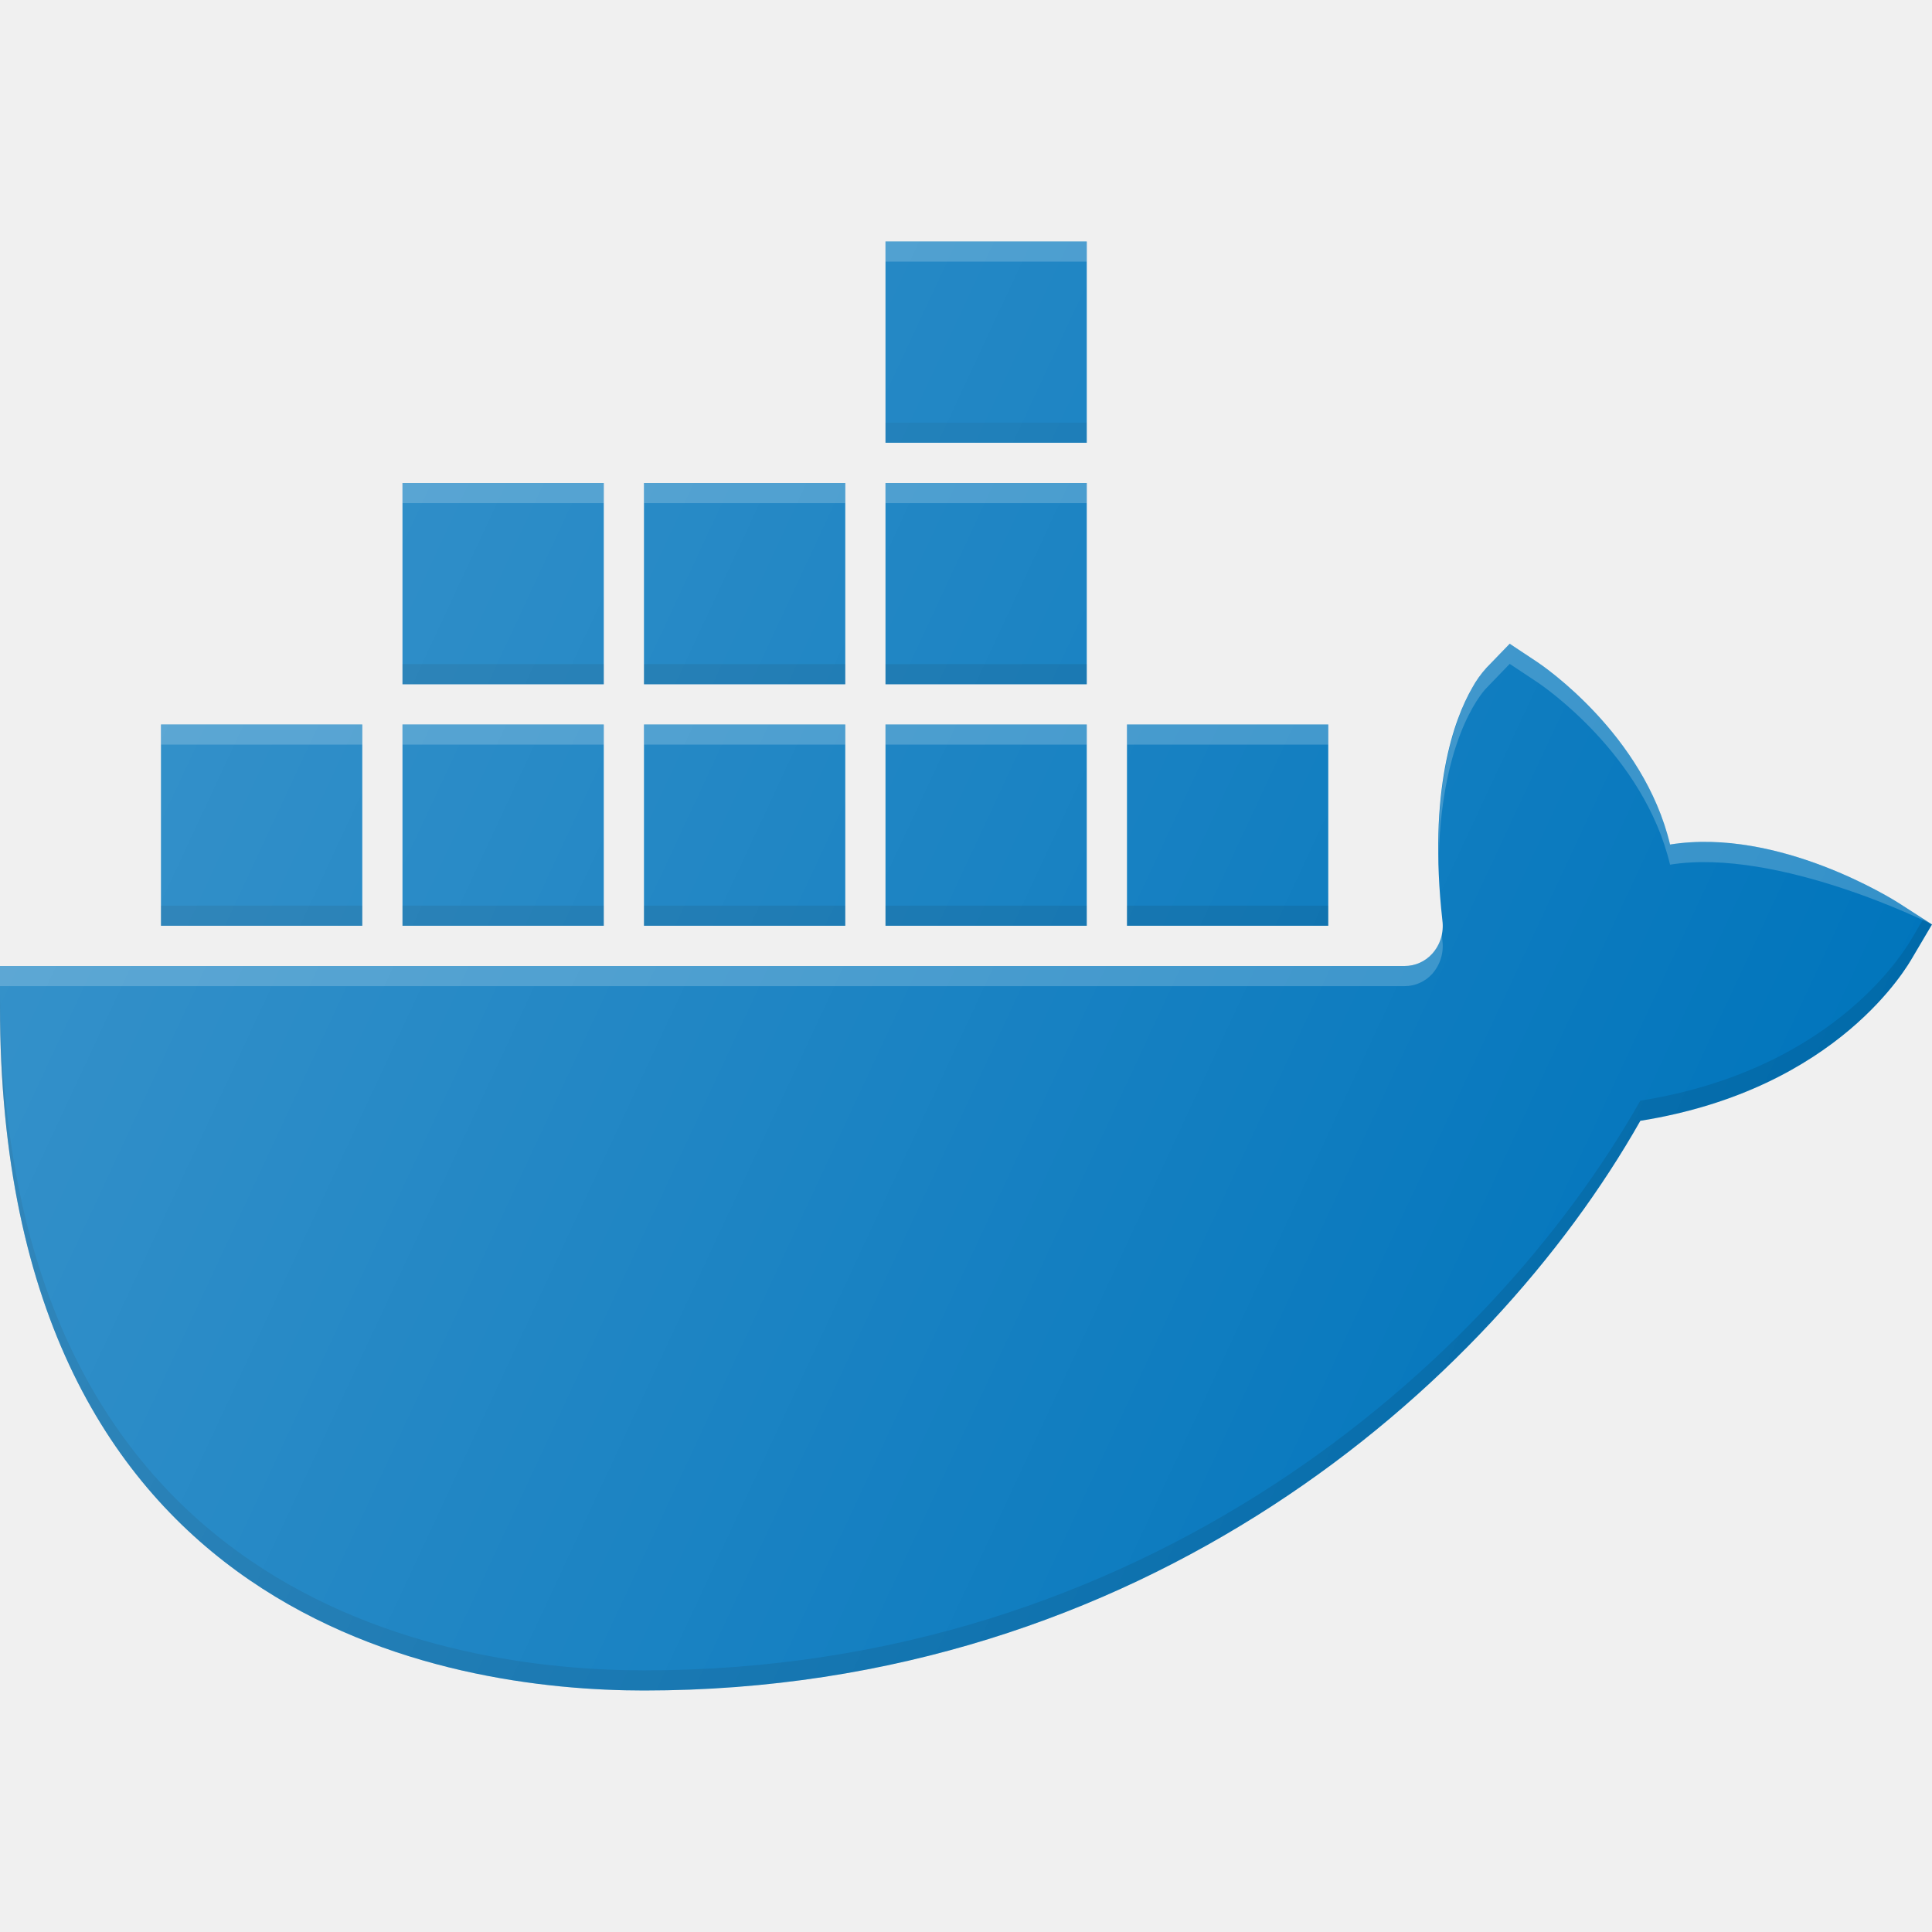
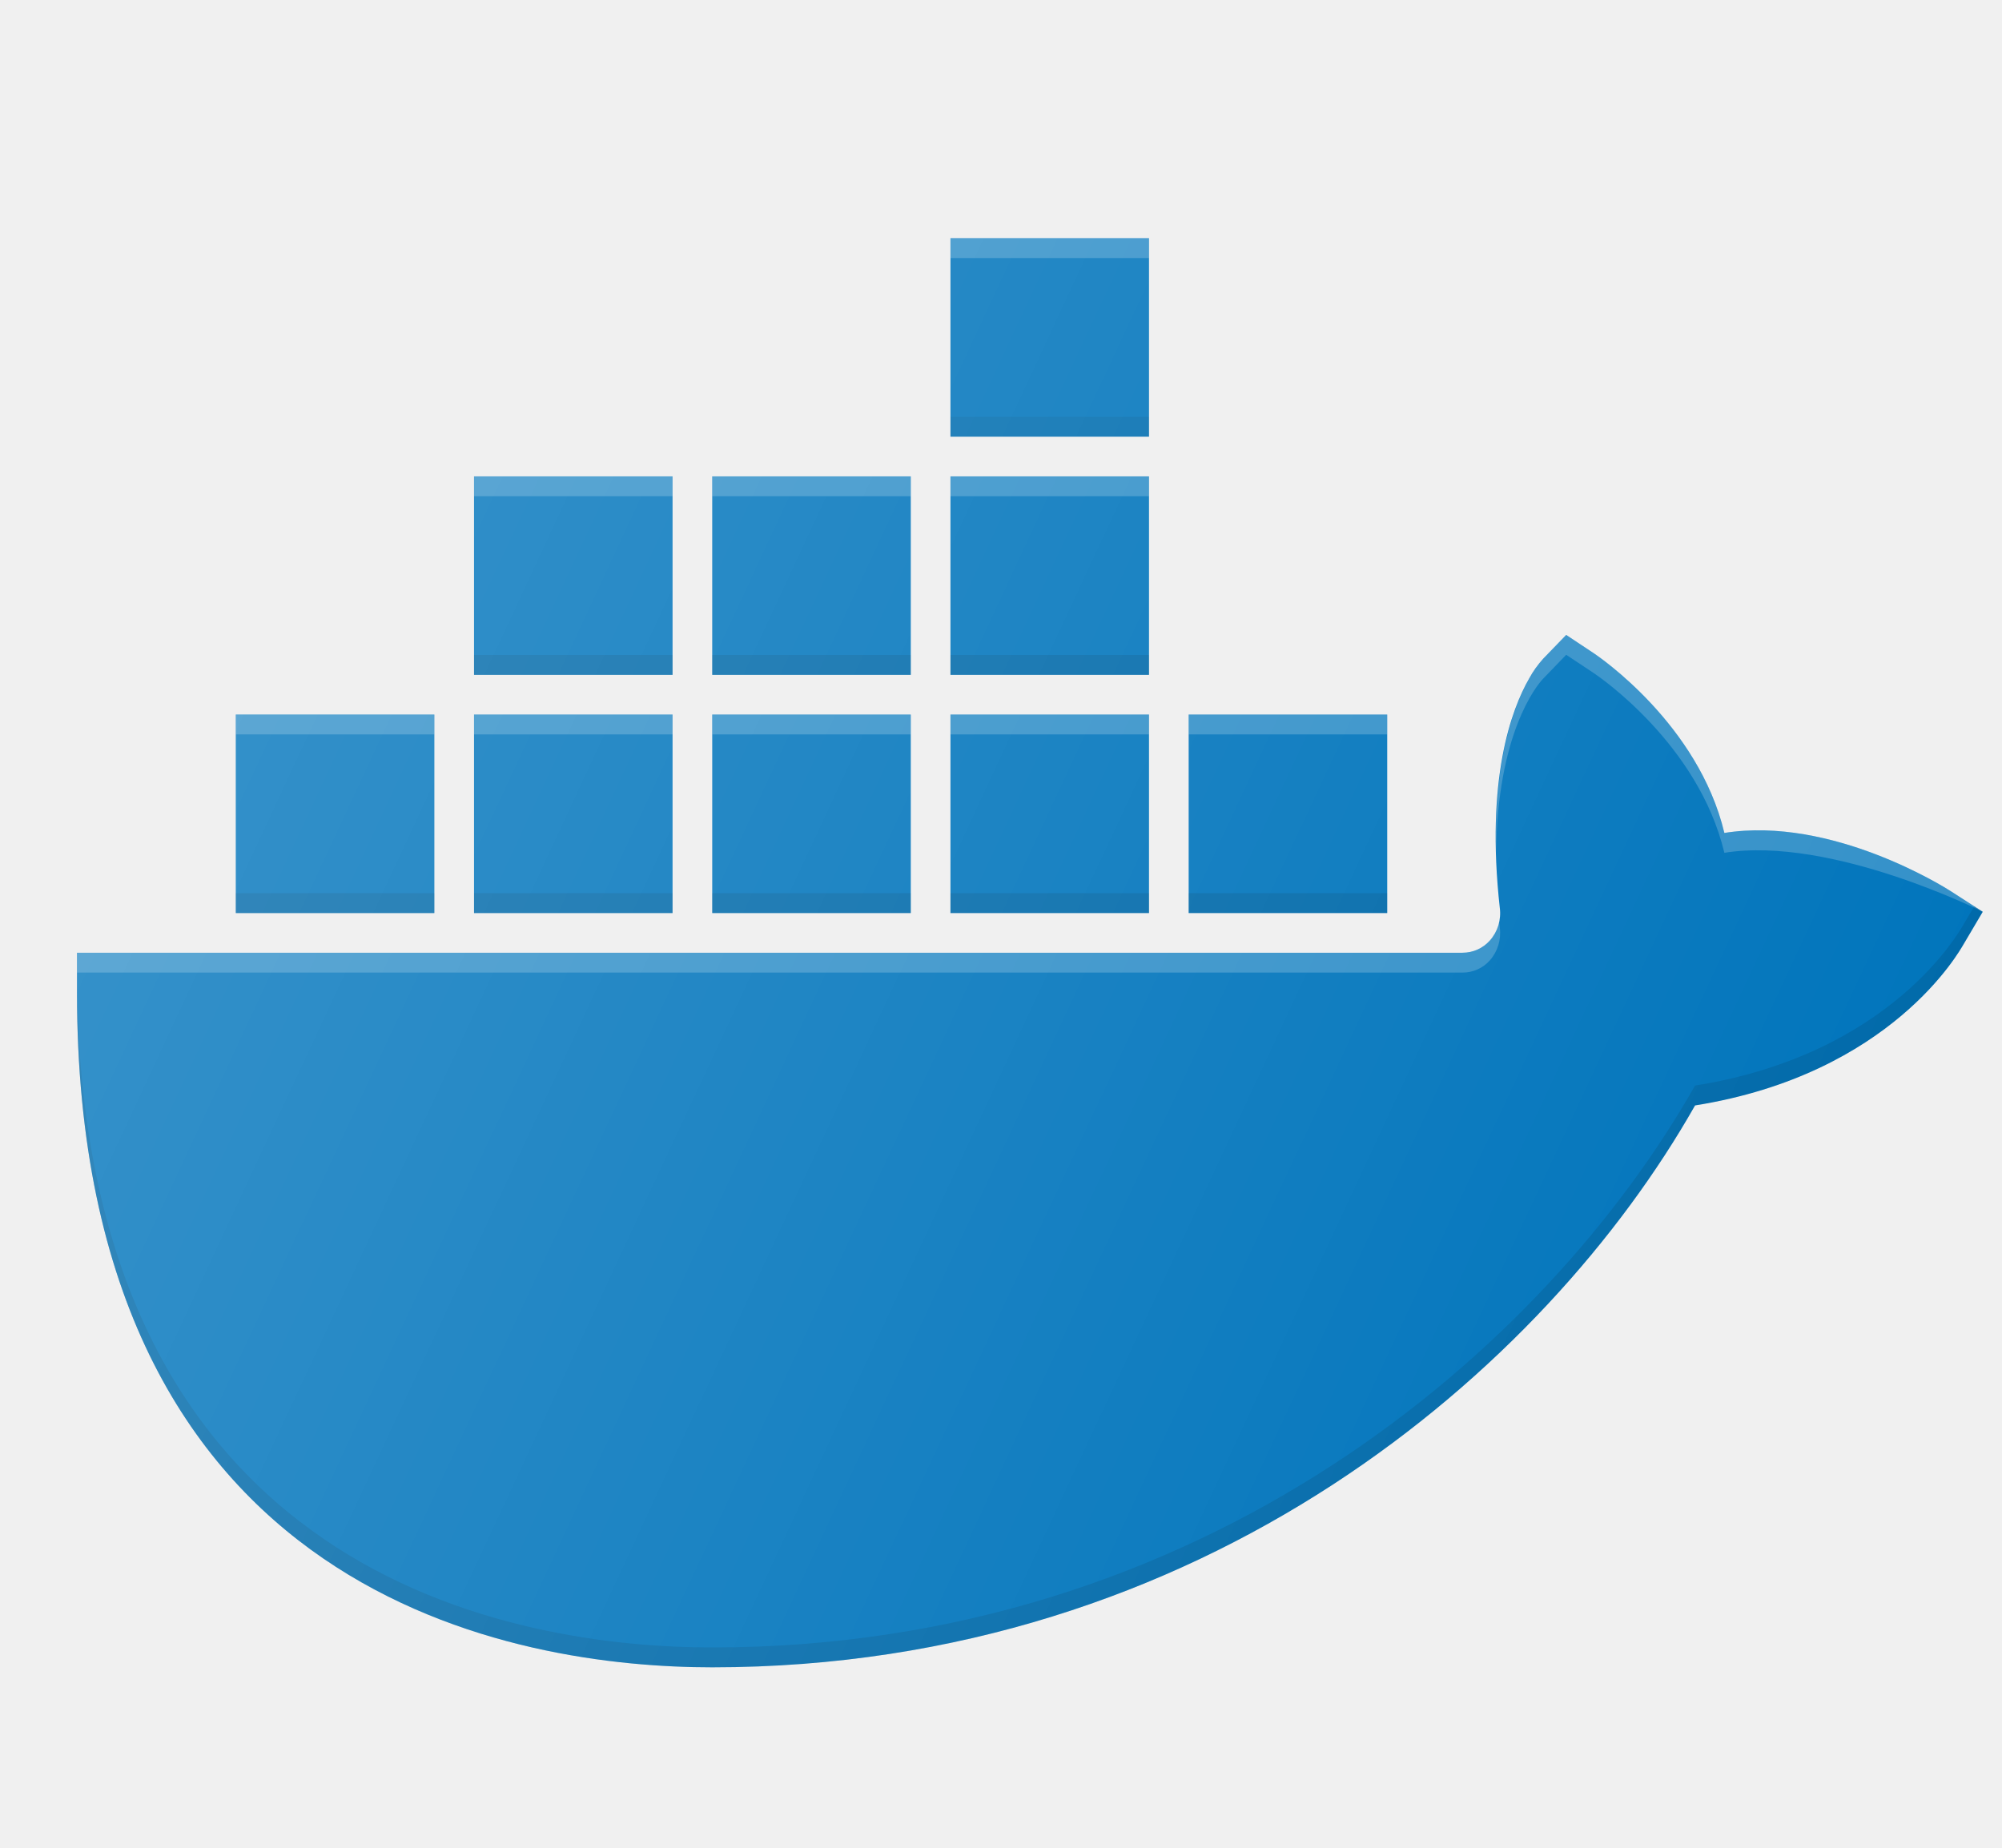
- <svg xmlns="http://www.w3.org/2000/svg" width="70" height="70" viewBox="0 0 24 24" xml:space="preserve">
+ <svg xmlns="http://www.w3.org/2000/svg" width="65" height="60" viewBox="0 0 128 128" xml:space="preserve">
  <linearGradient id="a" x1="1.726" x2="21.241" y1="8.3" y2="17.4" gradientUnits="userSpaceOnUse">
    <stop offset="0" stop-color="#fff" stop-opacity=".2" />
    <stop offset="1" stop-color="#fff" stop-opacity="0" />
  </linearGradient>
-   <path fill="#0175bc" d="M11 3h2.5v2.5H11z" data-original="#0175bc" />
-   <path fill="#01010110" d="M11 5.25h2.5v.25H11z" data-original="#01010110" />
-   <path fill="#fff" d="M11 3h2.5v.25H11z" opacity=".2" />
-   <path fill="#0175bc" d="M11 6h2.5v2.5H11z" />
-   <path fill="#010101" d="M11 8.25h2.5v.25H11z" opacity=".1" />
-   <path fill="#fff" d="M11 6h2.5v.25H11z" opacity=".2" />
-   <path fill="#0175bc" d="M11 9h2.5v2.5H11z" />
-   <path fill="#010101" d="M11 11.25h2.5v.25H11z" opacity=".1" />
-   <path fill="#fff" d="M11 9h2.5v.25H11z" opacity=".2" />
-   <path fill="#0175bc" d="M8 6h2.5v2.5H8z" />
-   <path fill="#010101" d="M8 8.25h2.5v.25H8z" opacity=".1" />
-   <path fill="#fff" d="M8 6h2.5v.25H8z" opacity=".2" />
-   <path fill="#0175bc" d="M8 9h2.5v2.5H8z" />
-   <path fill="#010101" d="M8 11.25h2.5v.25H8z" opacity=".1" />
-   <path fill="#fff" d="M8 9h2.5v.25H8z" opacity=".2" />
-   <path fill="#0175bc" d="M5 6h2.5v2.5H5z" />
-   <path fill="#010101" d="M5 8.25h2.5v.25H5z" opacity=".1" />
-   <path fill="#fff" d="M5 6h2.5v.25H5z" opacity=".2" />
-   <path fill="#0175bc" d="M5 9h2.5v2.5H5z" />
-   <path fill="#010101" d="M5 11.25h2.5v.25H5z" opacity=".1" />
-   <path fill="#fff" d="M5 9h2.5v.25H5z" opacity=".2" />
-   <path fill="#0175bc" d="M2 9h2.5v2.5H2z" />
-   <path fill="#010101" d="M2 11.25h2.5v.25H2z" opacity=".1" />
-   <path fill="#fff" d="M2 9h2.5v.25H2z" opacity=".2" />
-   <path fill="#0175bc" d="M14 9h2.5v2.5H14z" />
-   <path fill="#010101" d="M14 11.25h2.5v.25H14z" opacity=".1" />
-   <path fill="#fff" d="M14 9h2.5v.25H14z" opacity=".2" />
-   <path fill="#0175bc" d="M23.595 11.223c-.07-.045-1.498-.947-2.849-.732-.327-1.37-1.583-2.222-1.644-2.263l-.348-.231-.29.3a1.3 1.3 0 0 0-.176.248c-.225.392-.55 1.269-.37 2.89a.52.52 0 0 1-.126.412.46.46 0 0 1-.344.153H0v.5C0 20.172 5.595 21 8 21c6.193 0 10.498-3.762 12.377-7.077 2.476-.395 3.333-1.95 3.378-2.024l.245-.415z" />
-   <path fill="#fff" d="M17.448 12H0v.25h17.448a.46.46 0 0 0 .344-.153.52.52 0 0 0 .126-.411c-.006-.052-.005-.093-.01-.143a.5.5 0 0 1-.116.304.46.46 0 0 1-.344.153m6.147-.777c-.07-.045-1.498-.947-2.849-.732-.327-1.37-1.583-2.222-1.644-2.263l-.348-.231-.29.3c-.02.021-.063.07-.118.154-.188.29-.51.985-.474 2.297.012-1.503.508-2.114.592-2.2l.29-.301.348.231c.061.041 1.317.894 1.644 2.263 1.35-.215 3.254.743 3.254.743z" opacity=".2" />
-   <path fill="#010101" d="M23.755 11.649c-.045.074-.902 1.63-3.378 2.024C18.498 16.988 14.193 20.75 8 20.75c-2.405 0-8-.828-8-8.5v.25C0 20.172 5.595 21 8 21c6.193 0 10.498-3.762 12.377-7.077 2.476-.395 3.333-1.95 3.378-2.024l.245-.415-.107-.069z" opacity=".1" />
-   <path fill="url(#a)" d="M13.5 6H11v2.5h2.5zm0 3H11v2.5h2.5zm3 0H14v2.5h2.5zm-3-6H11v2.5h2.5zm-3 3H8v2.5h2.5zm-6 3H2v2.5h2.5zm19.095 2.223c-.07-.045-1.498-.947-2.849-.732-.327-1.37-1.583-2.222-1.644-2.263l-.348-.231-.29.3a1.3 1.3 0 0 0-.176.248c-.225.392-.55 1.269-.37 2.89a.52.52 0 0 1-.126.412.46.46 0 0 1-.344.153H0v.5C0 20.172 5.595 21 8 21c6.193 0 10.498-3.762 12.377-7.077 2.476-.395 3.333-1.95 3.378-2.024l.245-.415zM10.5 9H8v2.5h2.5zm-3-3H5v2.5h2.5zm0 3H5v2.5h2.5z" />
+   <path transform="scale(5.5)" fill="#0175bc" d="M11 3h2.5v2.5H11z" data-original="#0175bc" />
+   <path transform="scale(5.5)" fill="#01010110" d="M11 5.25h2.5v.25H11z" data-original="#01010110" />
+   <path transform="scale(5.5)" fill="#fff" d="M11 3h2.5v.25H11z" opacity=".2" />
+   <path transform="scale(5.5)" fill="#0175bc" d="M11 6h2.5v2.5H11z" />
+   <path transform="scale(5.5)" fill="#010101" d="M11 8.25h2.5v.25H11z" opacity=".1" />
+   <path transform="scale(5.5)" fill="#fff" d="M11 6h2.5v.25H11z" opacity=".2" />
+   <path transform="scale(5.5)" fill="#0175bc" d="M11 9h2.5v2.5H11z" />
+   <path transform="scale(5.5)" fill="#010101" d="M11 11.25h2.5v.25H11z" opacity=".1" />
+   <path transform="scale(5.5)" fill="#fff" d="M11 9h2.5v.25H11z" opacity=".2" />
+   <path transform="scale(5.5)" fill="#0175bc" d="M8 6h2.5v2.5H8z" />
+   <path transform="scale(5.5)" fill="#010101" d="M8 8.25h2.5v.25H8z" opacity=".1" />
+   <path transform="scale(5.5)" fill="#fff" d="M8 6h2.5v.25H8z" opacity=".2" />
+   <path transform="scale(5.5)" fill="#0175bc" d="M8 9h2.5v2.5H8z" />
+   <path transform="scale(5.5)" fill="#010101" d="M8 11.25h2.5v.25H8z" opacity=".1" />
+   <path transform="scale(5.5)" fill="#fff" d="M8 9h2.5v.25H8z" opacity=".2" />
+   <path transform="scale(5.5)" fill="#0175bc" d="M5 6h2.5v2.5H5z" />
+   <path transform="scale(5.5)" fill="#010101" d="M5 8.25h2.5v.25H5z" opacity=".1" />
+   <path transform="scale(5.5)" fill="#fff" d="M5 6h2.5v.25H5z" opacity=".2" />
+   <path transform="scale(5.5)" fill="#0175bc" d="M5 9h2.5v2.5H5z" />
+   <path transform="scale(5.5)" fill="#010101" d="M5 11.25h2.5v.25H5z" opacity=".1" />
+   <path transform="scale(5.5)" fill="#fff" d="M5 9h2.5v.25H5z" opacity=".2" />
+   <path transform="scale(5.5)" fill="#0175bc" d="M2 9h2.5v2.5H2z" />
+   <path transform="scale(5.5)" fill="#010101" d="M2 11.25h2.5v.25H2z" opacity=".1" />
+   <path transform="scale(5.5)" fill="#fff" d="M2 9h2.5v.25H2z" opacity=".2" />
+   <path transform="scale(5.5)" fill="#0175bc" d="M14 9h2.5v2.5H14z" />
+   <path transform="scale(5.5)" fill="#010101" d="M14 11.25h2.5v.25H14z" opacity=".1" />
+   <path transform="scale(5.5)" fill="#fff" d="M14 9h2.5v.25H14z" opacity=".2" />
+   <path transform="scale(5.5)" fill="#0175bc" d="M23.595 11.223c-.07-.045-1.498-.947-2.849-.732-.327-1.37-1.583-2.222-1.644-2.263l-.348-.231-.29.3a1.3 1.3 0 0 0-.176.248c-.225.392-.55 1.269-.37 2.89a.52.52 0 0 1-.126.412.46.46 0 0 1-.344.153H0v.5C0 20.172 5.595 21 8 21c6.193 0 10.498-3.762 12.377-7.077 2.476-.395 3.333-1.95 3.378-2.024l.245-.415z" />
+   <path transform="scale(5.5)" fill="#fff" d="M17.448 12H0v.25h17.448a.46.46 0 0 0 .344-.153.52.52 0 0 0 .126-.411c-.006-.052-.005-.093-.01-.143a.5.5 0 0 1-.116.304.46.46 0 0 1-.344.153m6.147-.777c-.07-.045-1.498-.947-2.849-.732-.327-1.37-1.583-2.222-1.644-2.263l-.348-.231-.29.3c-.02.021-.063.07-.118.154-.188.29-.51.985-.474 2.297.012-1.503.508-2.114.592-2.2l.29-.301.348.231c.061.041 1.317.894 1.644 2.263 1.35-.215 3.254.743 3.254.743z" opacity=".2" />
+   <path transform="scale(5.5)" fill="#010101" d="M23.755 11.649c-.045.074-.902 1.63-3.378 2.024C18.498 16.988 14.193 20.75 8 20.75c-2.405 0-8-.828-8-8.5v.25C0 20.172 5.595 21 8 21c6.193 0 10.498-3.762 12.377-7.077 2.476-.395 3.333-1.95 3.378-2.024l.245-.415-.107-.069z" opacity=".1" />
+   <path transform="scale(5.5)" fill="url(#a)" d="M13.5 6H11v2.5h2.5zm0 3H11v2.5h2.5zm3 0H14v2.5h2.5zm-3-6H11v2.5h2.5zm-3 3H8v2.5h2.5zm-6 3H2v2.5h2.5zm19.095 2.223c-.07-.045-1.498-.947-2.849-.732-.327-1.37-1.583-2.222-1.644-2.263l-.348-.231-.29.3a1.3 1.3 0 0 0-.176.248c-.225.392-.55 1.269-.37 2.89a.52.52 0 0 1-.126.412.46.46 0 0 1-.344.153H0v.5C0 20.172 5.595 21 8 21c6.193 0 10.498-3.762 12.377-7.077 2.476-.395 3.333-1.95 3.378-2.024l.245-.415zM10.5 9H8v2.5h2.5zm-3-3H5v2.5h2.5zm0 3H5v2.5h2.5z" />
</svg>
